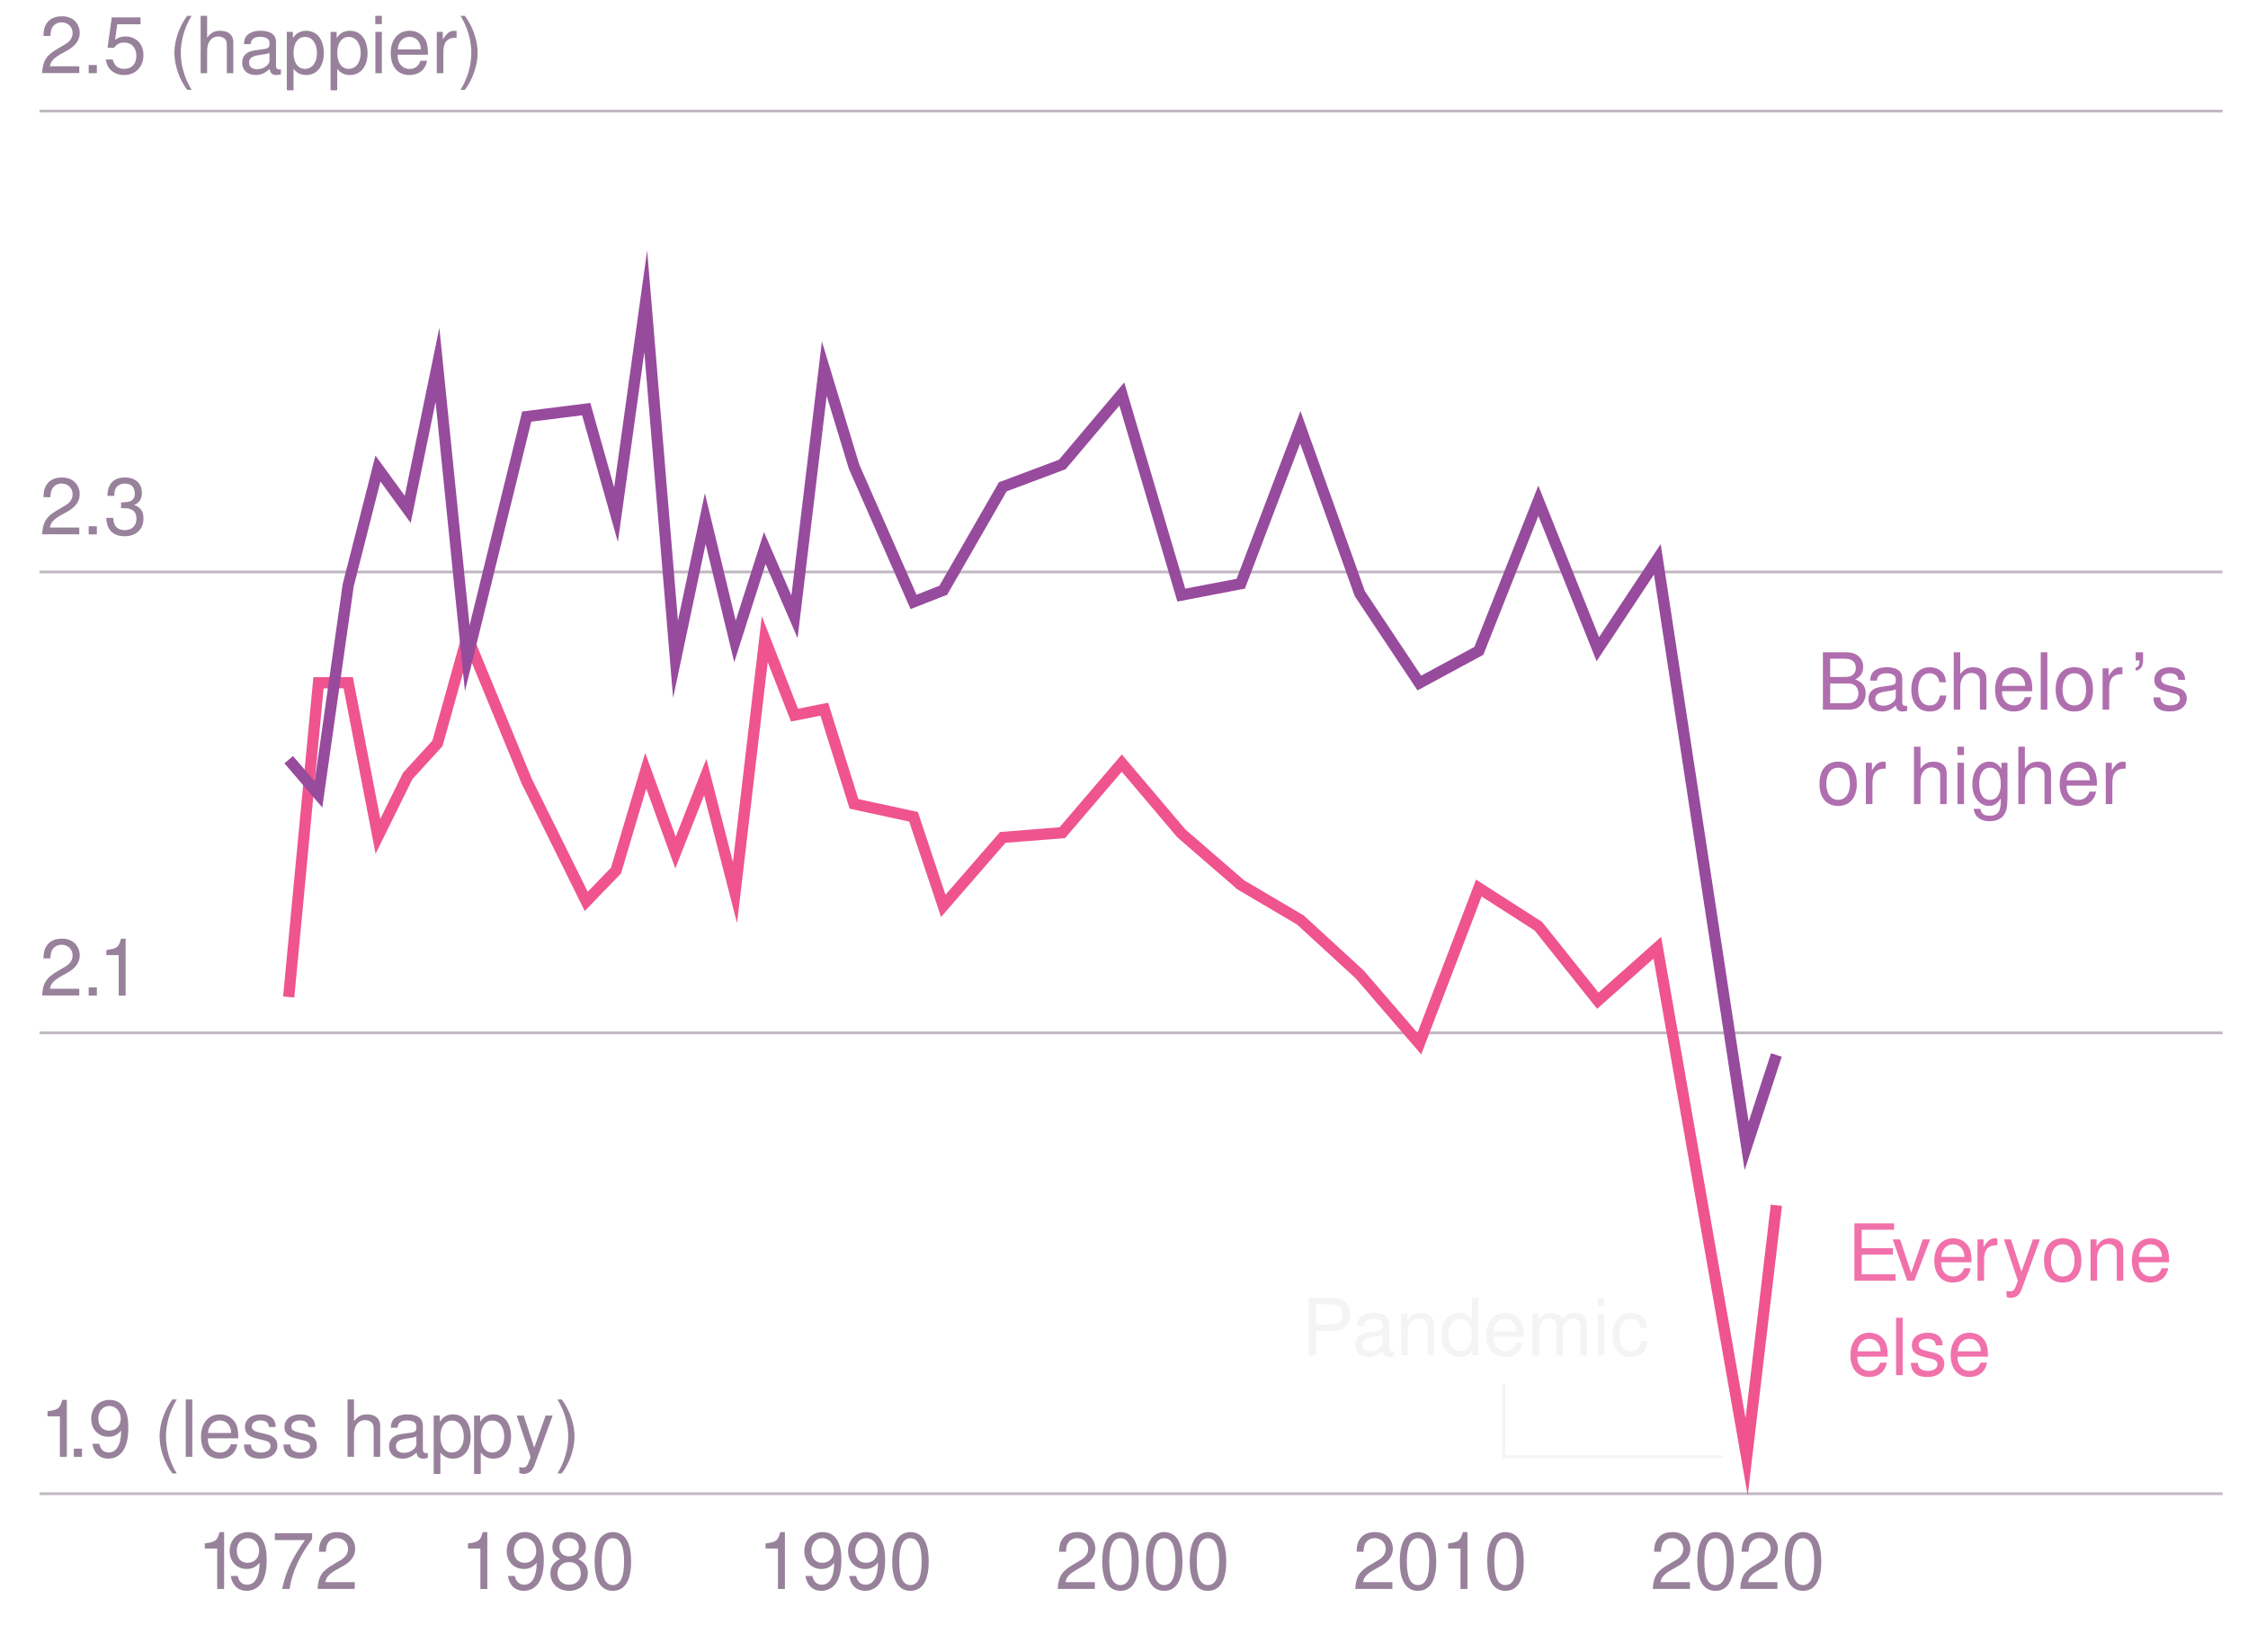
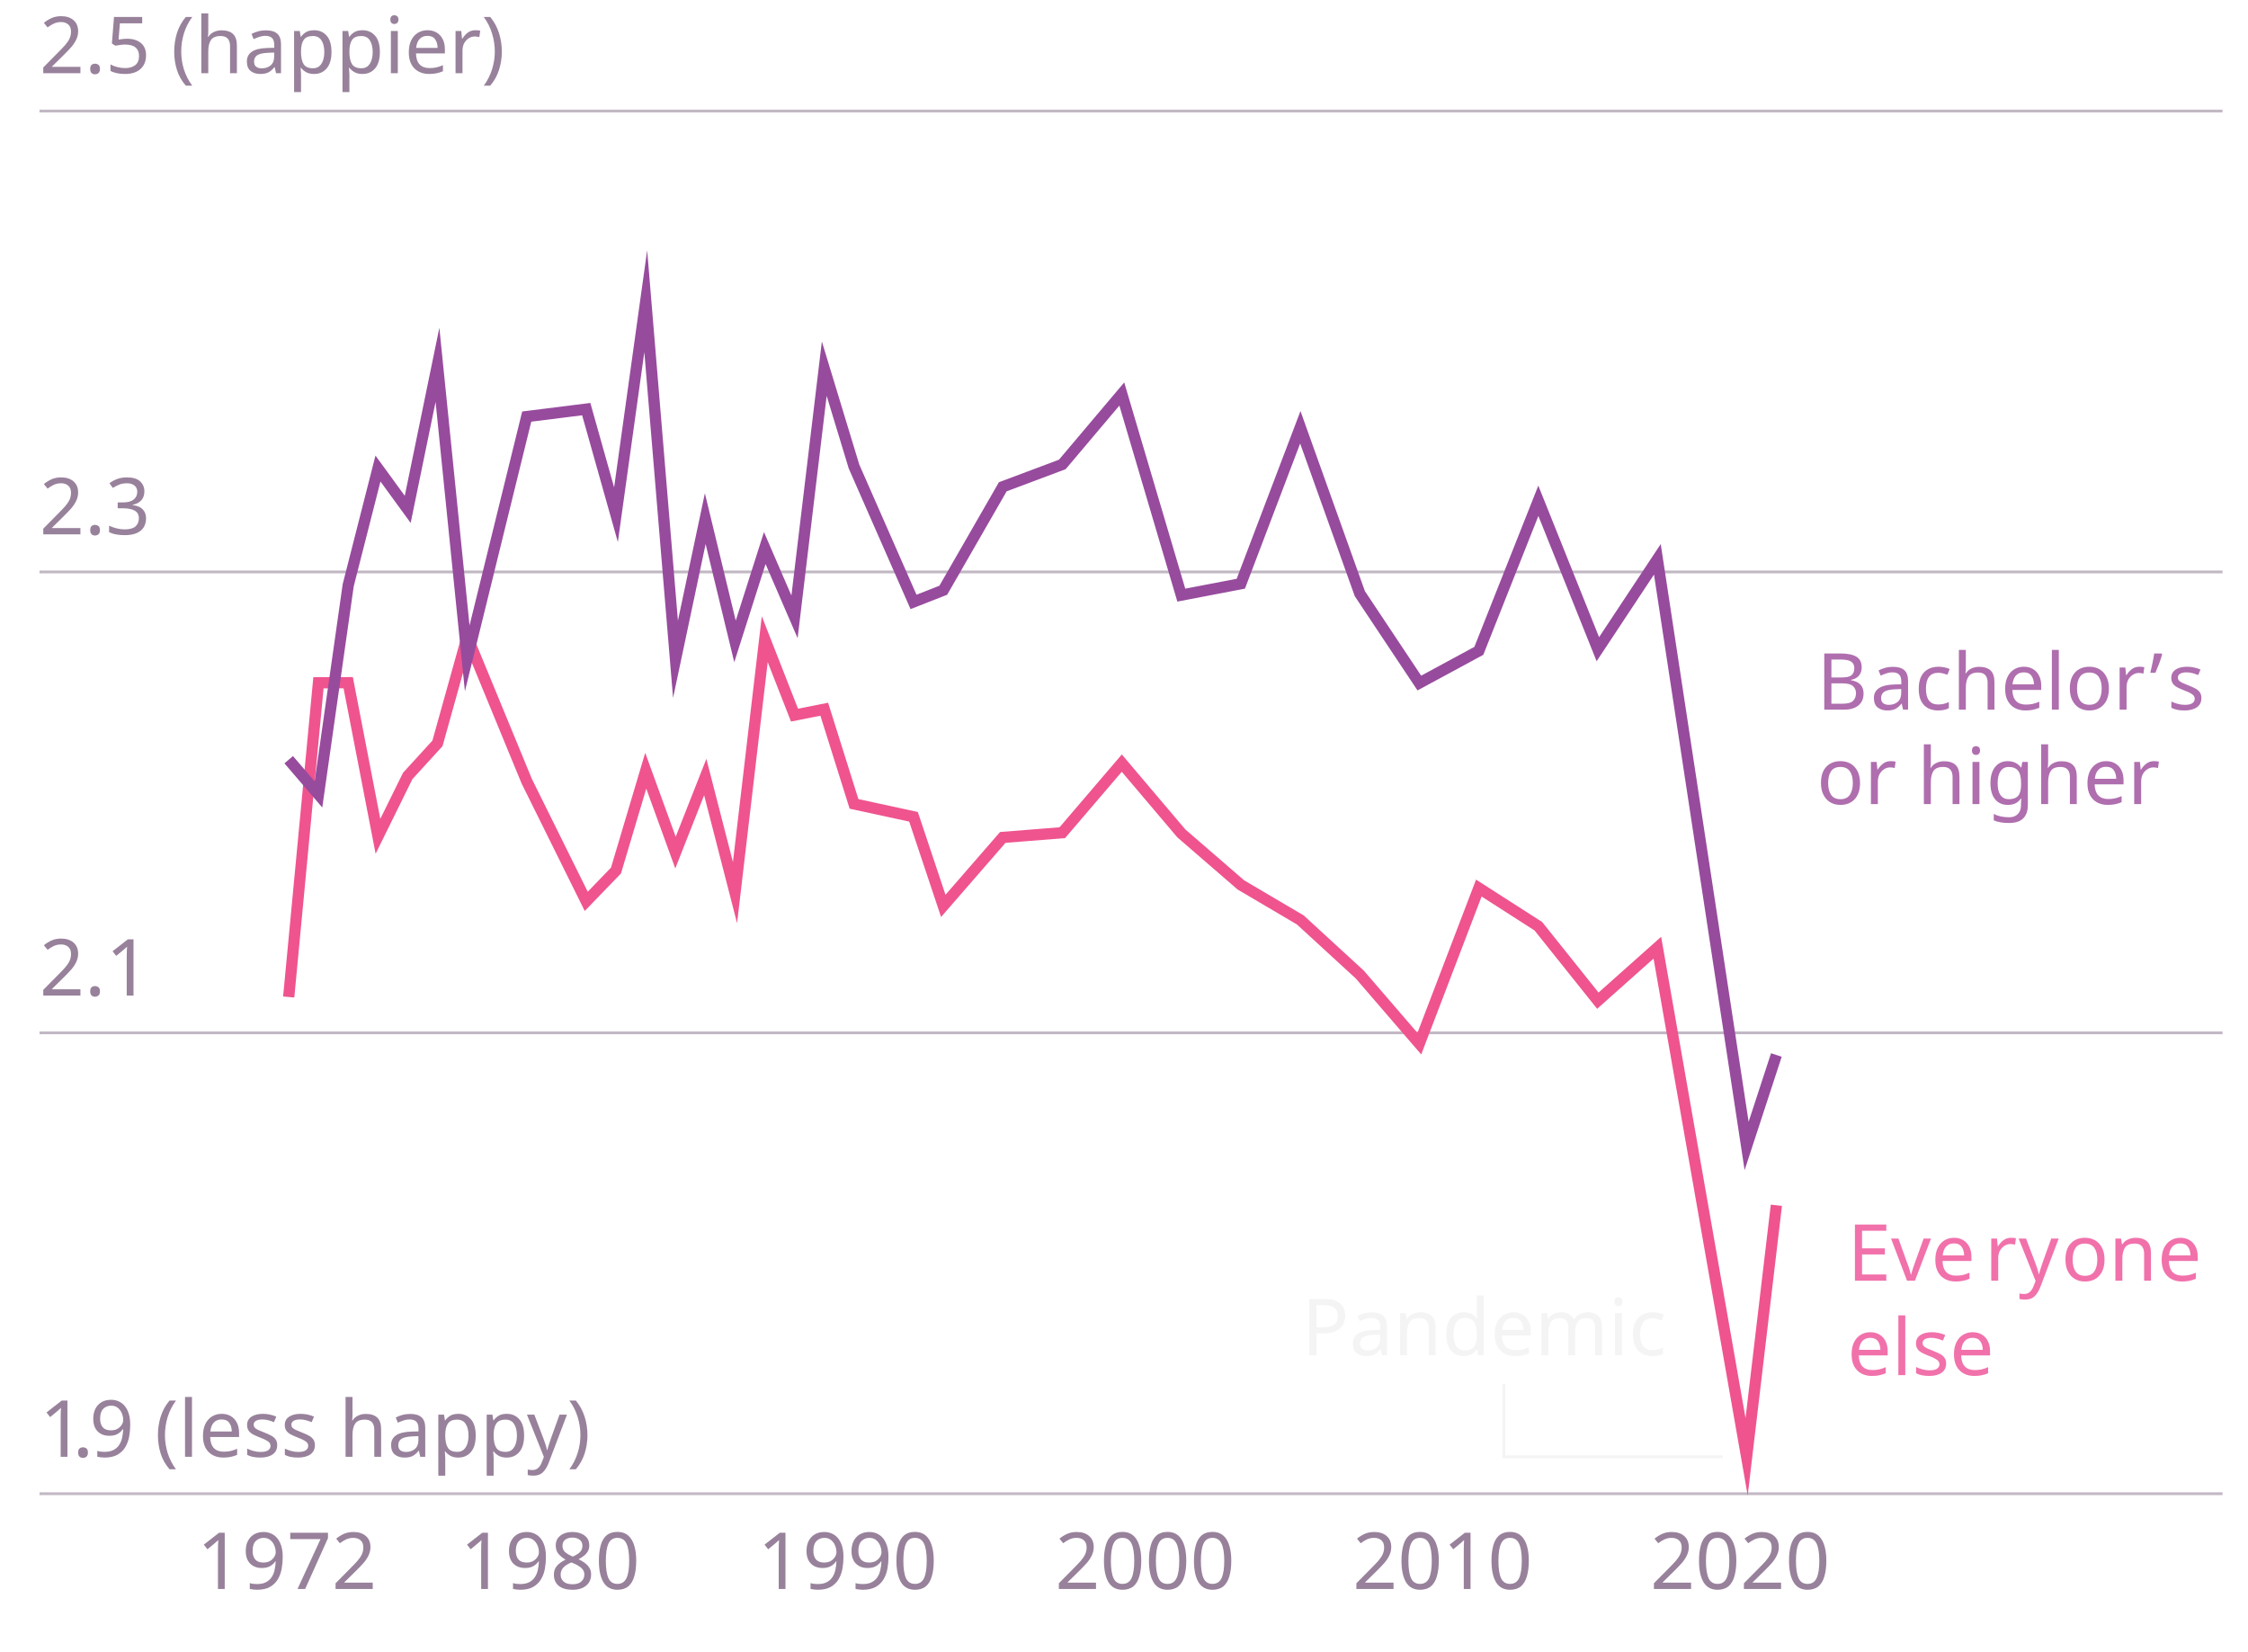
- <svg xmlns="http://www.w3.org/2000/svg" id="a" viewBox="0 0 400 293.88">
+ <svg xmlns="http://www.w3.org/2000/svg" id="uuid-650b69e7-aa4d-462e-9e82-a461176b5b5d" viewBox="0 0 400 293.883">
  <defs>
-     <style>.b{letter-spacing:.05em;}.c{letter-spacing:0em;}.d{letter-spacing:-.03em;}.e{letter-spacing:.01em;}.f{letter-spacing:.02em;}.g{fill:#98819b;}.g,.h,.i,.j{font-family:"National 2 Web", -apple-system, BlinkMacSystemFont, Helvetica, Arial, sans-serif;;font-size:14px;}.h{fill:#f4f4f5;}.i{fill:#f171ab;}.j{fill:#af6eae;}.k{letter-spacing:0em;}.l{letter-spacing:0em;}.m{stroke:#974b9d;}.m,.n{stroke-width:2px;}.m,.n,.o,.p{fill:none;stroke-miterlimit:10;}.n{stroke:#ef548e;}.q{letter-spacing:-.01em;}.r{letter-spacing:0em;}.s{letter-spacing:0em;}.t{letter-spacing:0em;}.u{letter-spacing:-.07em;}.o{opacity:.62;stroke:#9d8da0;}.o,.p{stroke-width:.5px;}.p{stroke:#f4f4f5;}</style>
+     <style>.uuid-b1c51257-64c4-4071-aee9-e109a3a464af{letter-spacing:.05em;}.uuid-3aca544d-8a82-4a8f-80f6-9897fd19abc1{letter-spacing:-.02em;}.uuid-337f7589-e4cd-4639-a0e7-5e17c689a04c{letter-spacing:-.04em;}.uuid-4e64a622-31fa-4d56-8107-e2d3c59fb8ba{letter-spacing:.02em;}.uuid-27aad1c3-f73a-45d3-9bcf-692af4fe66fa{stroke:#974b9d;}.uuid-27aad1c3-f73a-45d3-9bcf-692af4fe66fa,.uuid-0cafa1c2-9453-4fc9-9377-4873b959dc3d{stroke-width:2px;}.uuid-27aad1c3-f73a-45d3-9bcf-692af4fe66fa,.uuid-0cafa1c2-9453-4fc9-9377-4873b959dc3d,.uuid-b4020b1a-1ab0-4f20-95a8-185a9b78b750,.uuid-3ad3edde-d138-4c5f-b905-bdb24f79973e{fill:none;stroke-miterlimit:10;}.uuid-0cafa1c2-9453-4fc9-9377-4873b959dc3d{stroke:#ef548e;}.uuid-0785f1b8-b01c-4c62-a3ba-900283baa0d0{letter-spacing:-0em;}.uuid-e2812b03-fbd0-4376-86ff-1f3fea99f0a9{letter-spacing:-.07em;}.uuid-f5d877d3-2b32-494c-8d40-69ed55b32e54{fill:#98819b;}.uuid-f5d877d3-2b32-494c-8d40-69ed55b32e54,.uuid-f5097d6a-1c63-4d39-a13a-81025ee15174,.uuid-975e0694-8bba-4860-bbd2-0d39d5a03b9b,.uuid-1150805d-c6c5-44e5-b9eb-34702b7d89d8{font-family:TiemposText-Regular, 'Copyright Klim Type Foundry';font-size:14px;}.uuid-f5097d6a-1c63-4d39-a13a-81025ee15174{fill:#af6eae;}.uuid-975e0694-8bba-4860-bbd2-0d39d5a03b9b{fill:#f171ab;}.uuid-1150805d-c6c5-44e5-b9eb-34702b7d89d8{fill:#f4f4f5;}.uuid-b4020b1a-1ab0-4f20-95a8-185a9b78b750{opacity:.62;stroke:#9d8da0;}.uuid-b4020b1a-1ab0-4f20-95a8-185a9b78b750,.uuid-3ad3edde-d138-4c5f-b905-bdb24f79973e{stroke-width:.5px;}.uuid-3ad3edde-d138-4c5f-b905-bdb24f79973e{stroke:#f4f4f5;}</style>
  </defs>
-   <line class="o" x1="7.03" y1="265.76" x2="395.47" y2="265.76" />
-   <line class="o" x1="7.03" y1="183.76" x2="395.47" y2="183.76" />
-   <line class="o" x1="7.03" y1="101.76" x2="395.47" y2="101.76" />
-   <line class="o" x1="7.03" y1="19.76" x2="395.47" y2="19.76" />
-   <polyline class="n" points="51.37 177.38 56.67 121.48 61.96 121.46 67.25 148.8 72.55 138.05 77.84 132.26 83.14 113.3 93.72 138.98 104.31 160.37 109.61 154.89 114.9 137.13 120.2 151.69 125.49 138.25 130.78 158.81 136.08 113.72 141.37 127.23 146.67 126.18 151.96 143.03 162.55 145.32 167.84 161.17 178.43 148.99 189.02 148.15 199.61 135.77 210.2 148.27 220.78 157.43 231.37 163.67 241.96 173.39 252.55 185.68 263.14 158 273.73 164.79 284.31 178.04 294.9 168.61 310.79 259.19 316.08 214.44" />
-   <polyline class="m" points="51.37 135.16 56.67 141.34 61.96 104.12 67.25 83.36 72.55 90.63 77.84 64.91 83.14 117.13 93.72 74.12 104.31 72.79 109.61 91.57 114.9 53.59 120.2 117.3 125.49 92.28 130.78 114.12 136.08 97.51 141.37 109.74 146.67 65.59 151.96 83 162.55 107.09 167.84 105.02 178.43 86.61 189.02 82.64 199.61 70.1 210.2 105.88 220.78 103.85 231.37 76.02 241.96 105.62 252.55 121.52 263.14 115.8 273.73 89.1 284.31 115.5 294.9 99.51 310.79 203.89 316.08 187.7" />
-   <text class="g" transform="translate(7.03 259.19)">
-     <tspan class="d" x="0" y="0">1</tspan>
-     <tspan class="s" x="4.89" y="0">.</tspan>
-     <tspan x="8.67" y="0">9 (less hap</tspan>
-     <tspan class="r" x="76.58" y="0">p</tspan>
-     <tspan x="84.62" y="0">y)</tspan>
+   <line class="uuid-b4020b1a-1ab0-4f20-95a8-185a9b78b750" x1="7.027" y1="265.757" x2="395.469" y2="265.757" />
+   <line class="uuid-b4020b1a-1ab0-4f20-95a8-185a9b78b750" x1="7.027" y1="183.757" x2="395.469" y2="183.757" />
+   <line class="uuid-b4020b1a-1ab0-4f20-95a8-185a9b78b750" x1="7.027" y1="101.757" x2="395.469" y2="101.757" />
+   <line class="uuid-b4020b1a-1ab0-4f20-95a8-185a9b78b750" x1="7.027" y1="19.757" x2="395.469" y2="19.757" />
+   <polyline class="uuid-0cafa1c2-9453-4fc9-9377-4873b959dc3d" points="51.371 177.385 56.665 121.477 61.959 121.463 67.254 148.796 72.548 138.055 77.842 132.258 83.136 113.296 93.724 138.985 104.313 160.367 109.607 154.885 114.901 137.127 120.195 151.691 125.49 138.251 130.784 158.812 136.078 113.72 141.372 127.23 146.666 126.183 151.96 143.027 162.549 145.323 167.843 161.174 178.431 148.992 189.02 148.152 199.608 135.773 210.196 148.267 220.785 157.434 231.373 163.673 241.962 173.395 252.55 185.683 263.138 158.002 273.727 164.792 284.315 178.039 294.903 168.608 310.786 259.186 316.08 214.443" />
+   <polyline class="uuid-27aad1c3-f73a-45d3-9bcf-692af4fe66fa" points="51.371 135.165 56.665 141.342 61.959 104.124 67.254 83.362 72.548 90.629 77.842 64.908 83.136 117.131 93.724 74.119 104.313 72.79 109.607 91.574 114.901 53.585 120.195 117.302 125.49 92.279 130.784 114.118 136.078 97.509 141.372 109.744 146.666 65.592 151.96 83.001 162.549 107.092 167.843 105.015 178.431 86.605 189.02 82.635 199.608 70.101 210.196 105.883 220.785 103.854 231.373 76.021 241.962 105.619 252.55 121.524 263.138 115.798 273.727 89.099 284.315 115.505 294.903 99.51 310.786 203.889 316.08 187.704" />
+   <text class="uuid-f5d877d3-2b32-494c-8d40-69ed55b32e54" transform="translate(7.02784 259.1864)">
+     <tspan x="0" y="0">1</tspan>
+     <tspan class="uuid-e2812b03-fbd0-4376-86ff-1f3fea99f0a9" x="5.866" y="0">.</tspan>
+     <tspan x="8.862" y="0">9 (less happy)</tspan>
  </text>
-   <text class="g" transform="translate(7.03 177.13)">
-     <tspan class="f" x="0" y="0">2</tspan>
-     <tspan class="u" x="7.53" y="0">.</tspan>
-     <tspan x="10.47" y="0">1</tspan>
+   <text class="uuid-f5d877d3-2b32-494c-8d40-69ed55b32e54" transform="translate(7.02784 177.1308)">
+     <tspan x="0" y="0">2.1</tspan>
  </text>
-   <text class="g" transform="translate(7.03 95.08)">
-     <tspan class="f" x="0" y="0">2</tspan>
-     <tspan class="l" x="7.53" y="0">.3</tspan>
+   <text class="uuid-f5d877d3-2b32-494c-8d40-69ed55b32e54" transform="translate(7.02784 95.07509)">
+     <tspan x="0" y="0">2.3</tspan>
  </text>
-   <text class="g" transform="translate(7.03 13.02)">
-     <tspan class="f" x="0" y="0">2</tspan>
-     <tspan class="s" x="7.53" y="0">.</tspan>
-     <tspan x="11.31" y="0">5 (happier)</tspan>
+   <text class="uuid-f5d877d3-2b32-494c-8d40-69ed55b32e54" transform="translate(7.02784 13.01943)">
+     <tspan x="0" y="0">2.5 (happier)</tspan>
  </text>
-   <text class="g" transform="translate(81.85 282.71)">
+   <text class="uuid-f5d877d3-2b32-494c-8d40-69ed55b32e54" transform="translate(81.85299 282.7079)">
    <tspan x="0" y="0">1980</tspan>
  </text>
-   <text class="g" transform="translate(134.8 282.71)">
+   <text class="uuid-f5d877d3-2b32-494c-8d40-69ed55b32e54" transform="translate(134.7954 282.7079)">
    <tspan x="0" y="0">1990</tspan>
  </text>
-   <text class="g" transform="translate(187.74 282.71)">
+   <text class="uuid-f5d877d3-2b32-494c-8d40-69ed55b32e54" transform="translate(187.7378 282.7079)">
    <tspan x="0" y="0">2000</tspan>
  </text>
-   <text class="g" transform="translate(240.68 282.71)">
+   <text class="uuid-f5d877d3-2b32-494c-8d40-69ed55b32e54" transform="translate(240.6782 282.7079)">
    <tspan x="0" y="0">2010</tspan>
  </text>
-   <text class="g" transform="translate(293.62 282.71)">
+   <text class="uuid-f5d877d3-2b32-494c-8d40-69ed55b32e54" transform="translate(293.6196 282.7079)">
    <tspan x="0" y="0">2020</tspan>
  </text>
-   <text class="j" transform="translate(323.25 126.26)">
-     <tspan class="e" x="0" y="0">B</tspan>
-     <tspan class="t" x="8.62" y="0">achelo</tspan>
-     <tspan class="b" x="49.91" y="0">r</tspan>
-     <tspan class="q" x="55.86" y="0">’</tspan>
-     <tspan x="59.43" y="0">s</tspan>
+   <text class="uuid-f5097d6a-1c63-4d39-a13a-81025ee15174" transform="translate(323.2484 126.2634)">
+     <tspan class="uuid-4e64a622-31fa-4d56-8107-e2d3c59fb8ba" x="0" y="0">B</tspan>
+     <tspan class="uuid-0785f1b8-b01c-4c62-a3ba-900283baa0d0" x="9.548" y="0">achelo</tspan>
+     <tspan class="uuid-b1c51257-64c4-4071-aee9-e109a3a464af" x="52.723" y="0">r</tspan>
+     <tspan class="uuid-337f7589-e4cd-4639-a0e7-5e17c689a04c" x="59.19" y="0">’</tspan>
+     <tspan x="62.383" y="0">s</tspan>
    <tspan x="0" y="16.8">or higher</tspan>
  </text>
-   <text class="i" transform="translate(328.7 227.86)">
-     <tspan class="s" x="0" y="0">E</tspan>
-     <tspan class="c" x="7.94" y="0">v</tspan>
-     <tspan x="14.92" y="0">e</tspan>
-     <tspan class="k" x="22.2" y="0">r</tspan>
-     <tspan class="s" x="27.59" y="0">y</tspan>
-     <tspan x="34.51" y="0">one</tspan>
+   <text class="uuid-975e0694-8bba-4860-bbd2-0d39d5a03b9b" transform="translate(328.7002 227.8635)">
+     <tspan x="0" y="0">Eve</tspan>
+     <tspan class="uuid-4e64a622-31fa-4d56-8107-e2d3c59fb8ba" x="24.43" y="0">r</tspan>
+     <tspan class="uuid-3aca544d-8a82-4a8f-80f6-9897fd19abc1" x="30.478" y="0">y</tspan>
+     <tspan x="38.052" y="0">one</tspan>
    <tspan x="0" y="16.8">else</tspan>
  </text>
-   <text class="h" transform="translate(231.61 241.12)">
+   <text class="uuid-1150805d-c6c5-44e5-b9eb-34702b7d89d8" transform="translate(231.6079 241.1214)">
    <tspan x="0" y="0">Pandemic</tspan>
  </text>
-   <polyline class="p" points="267.6 246.19 267.6 259.19 306.57 259.19" />
-   <text class="g" transform="translate(35.02 282.71)">
-     <tspan x="0" y="0">1</tspan>
-     <tspan class="r" x="5.31" y="0">9</tspan>
-     <tspan x="13.24" y="0">72</tspan>
+   <polyline class="uuid-3ad3edde-d138-4c5f-b905-bdb24f79973e" points="267.602 246.194 267.602 259.186 306.57 259.186" />
+   <text class="uuid-f5d877d3-2b32-494c-8d40-69ed55b32e54" transform="translate(35.01782 282.7083)">
+     <tspan x="0" y="0">1972</tspan>
  </text>
</svg>
